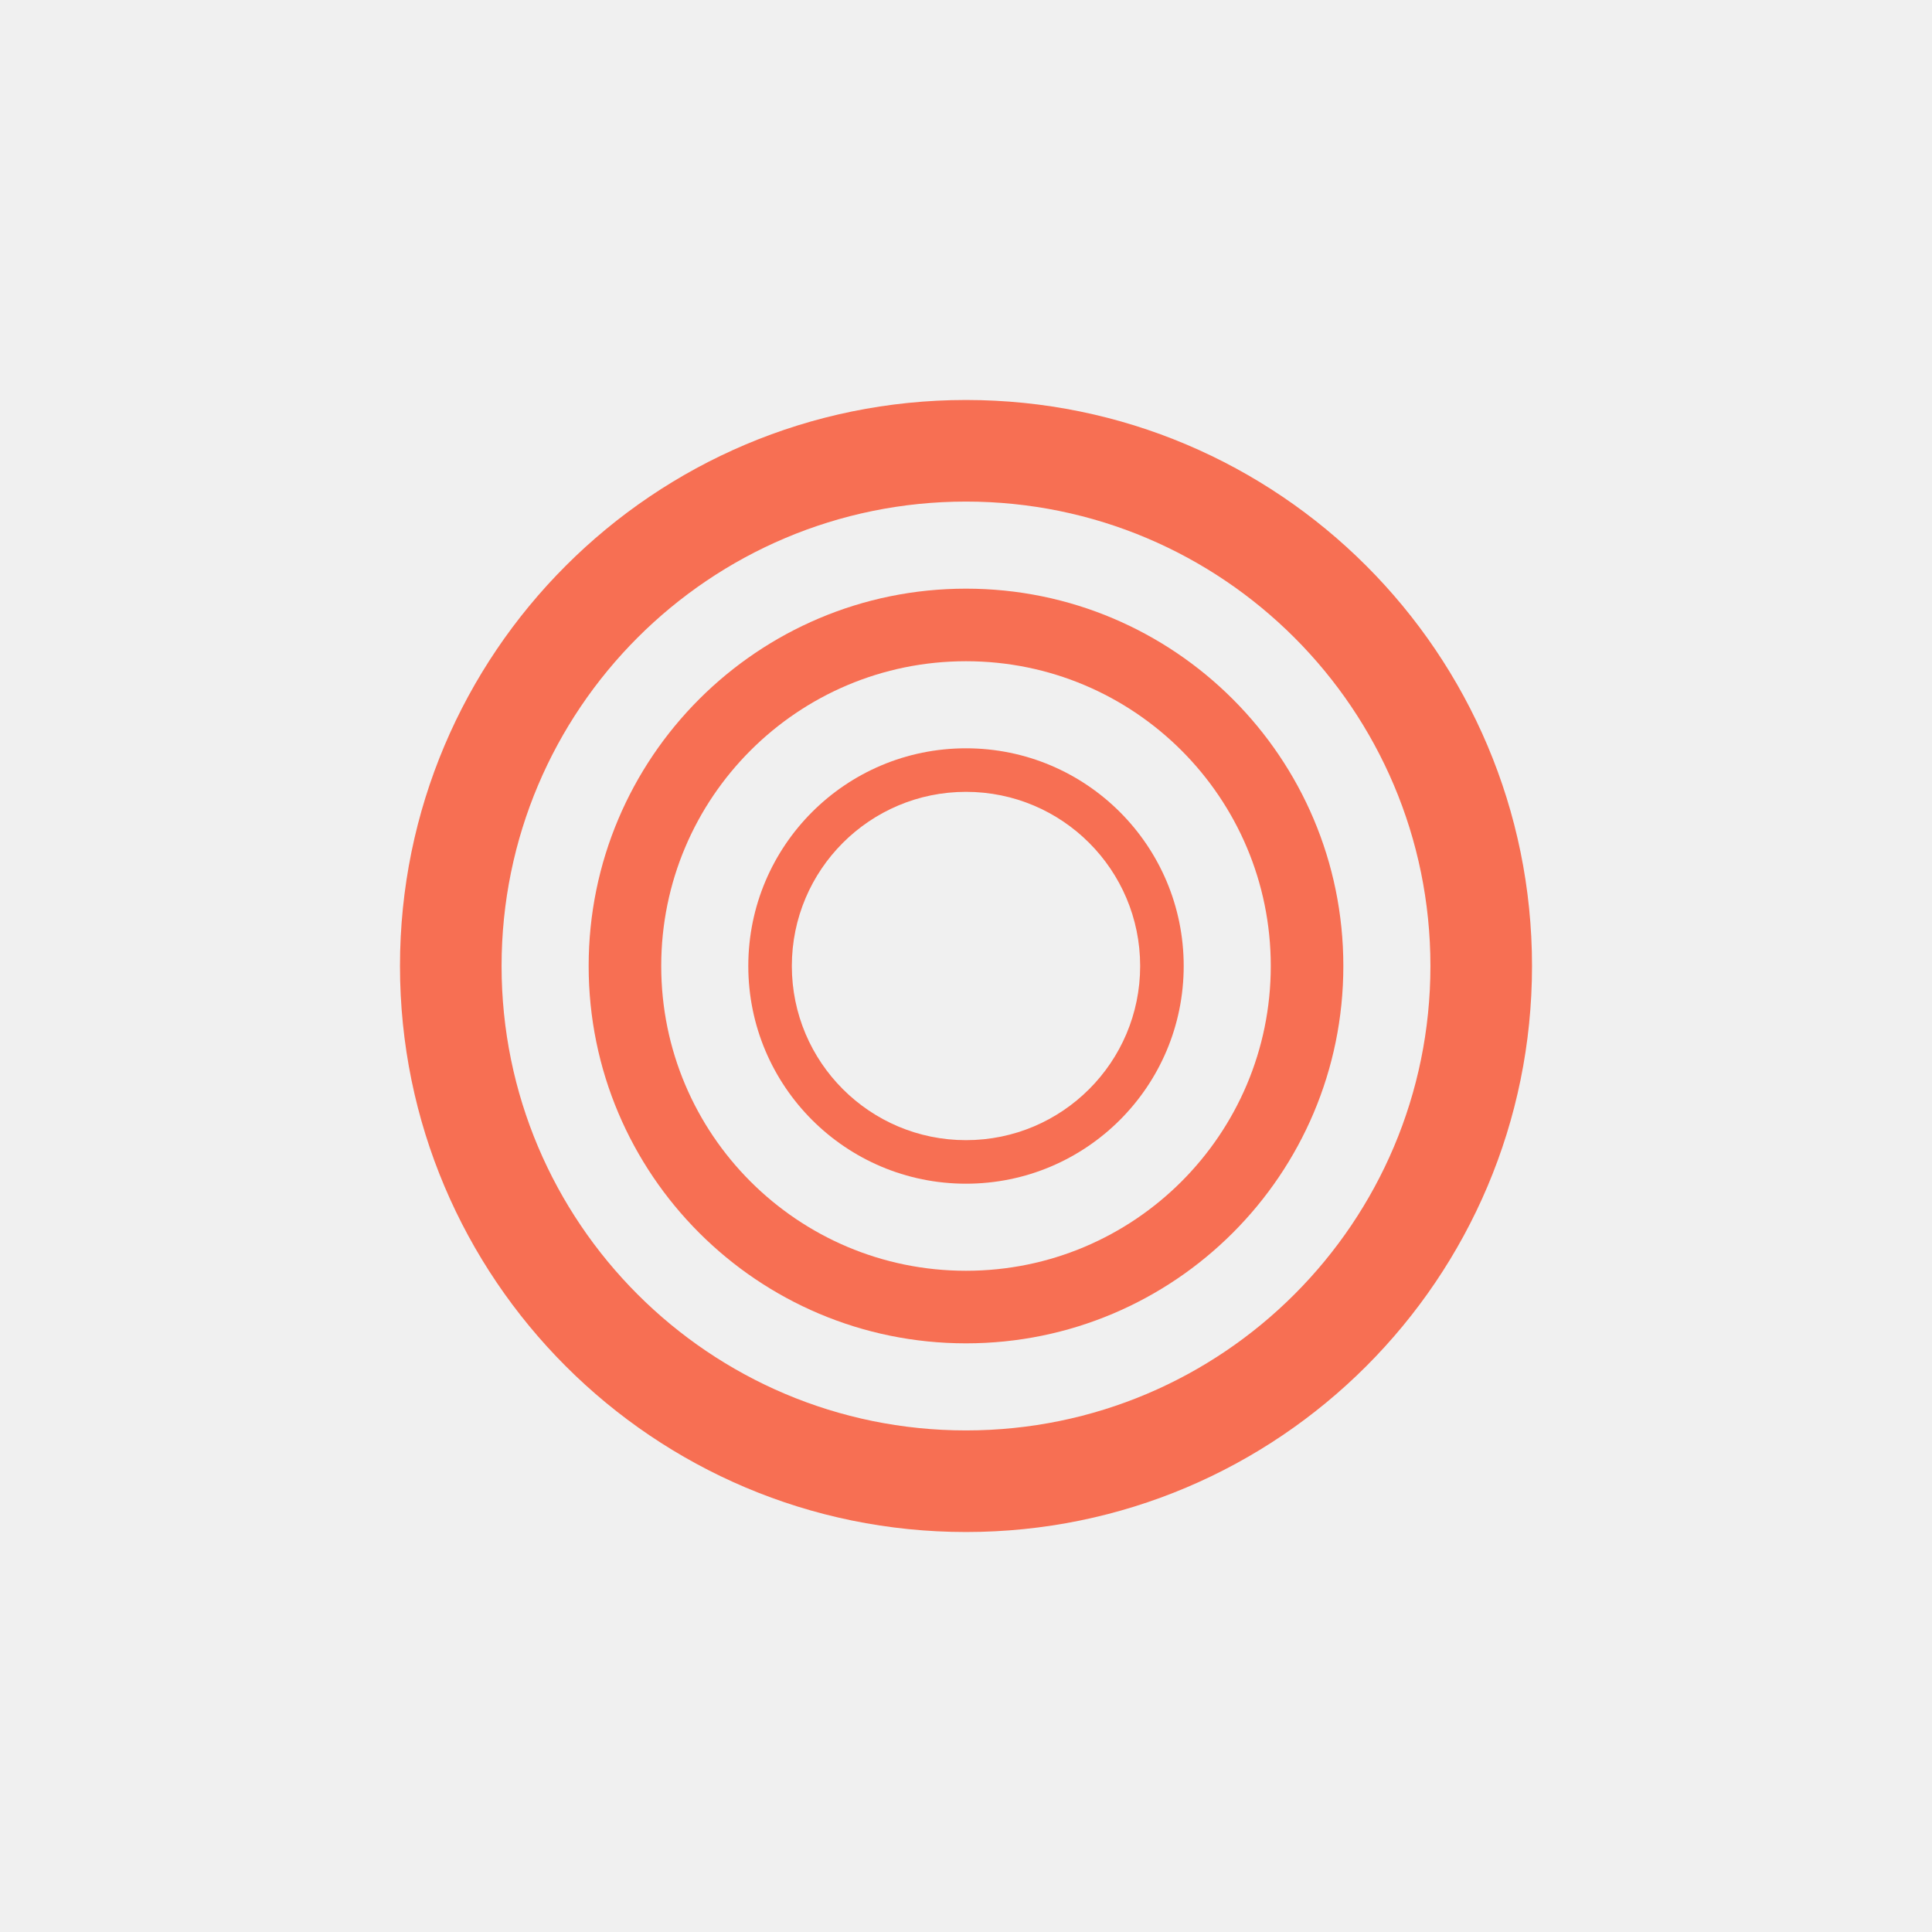
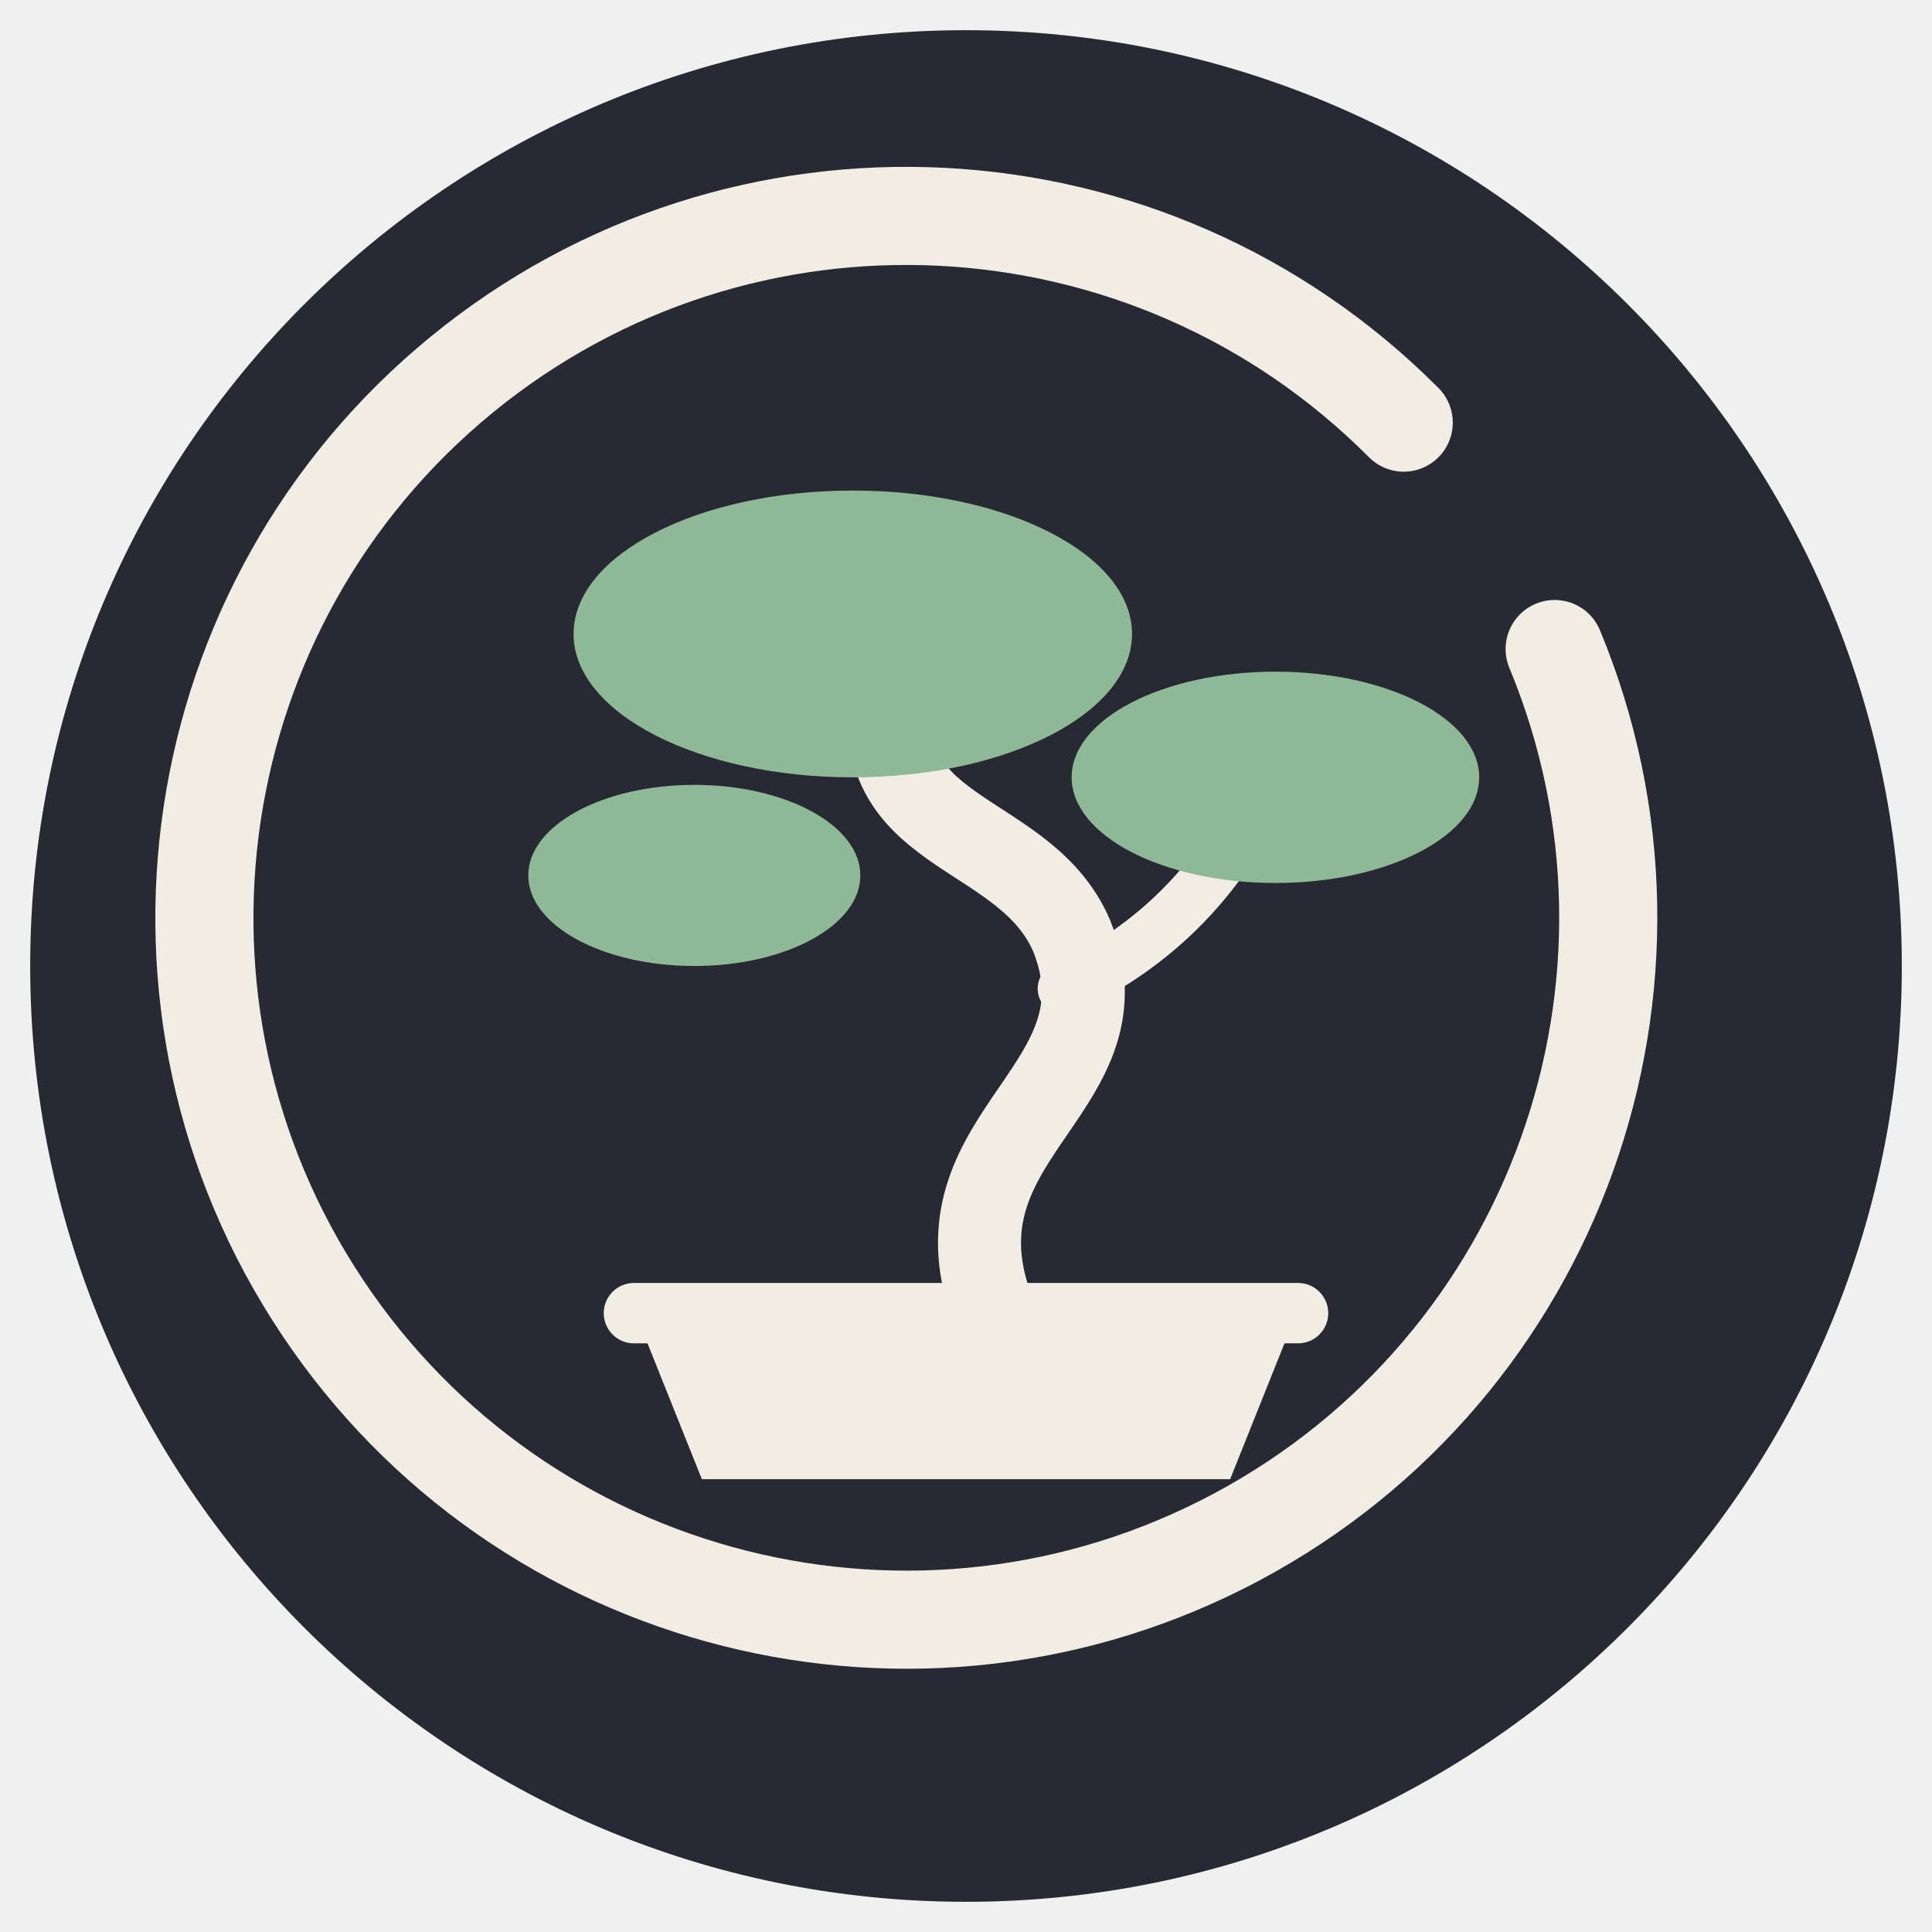
- <svg xmlns="http://www.w3.org/2000/svg" width="1024" height="1024" viewBox="0 0 1024 1024" fill="none">
-   <g clip-path="url(#clip0_109_1042)">
-     <path fill-rule="evenodd" clip-rule="evenodd" d="M512 627.385C575.725 627.385 627.385 575.725 627.385 512C627.385 448.275 575.725 396.615 512 396.615C448.275 396.615 396.615 448.275 396.615 512C396.615 575.725 448.275 627.385 512 627.385ZM604.308 512C604.308 562.98 562.98 604.308 512 604.308C461.02 604.308 419.692 562.98 419.692 512C419.692 461.02 461.02 419.692 512 419.692C562.98 419.692 604.308 461.02 604.308 512Z" fill="#F76F53" />
-     <path fill-rule="evenodd" clip-rule="evenodd" d="M712 512C712 622.457 622.457 712 512 712C401.543 712 312 622.457 312 512C312 401.543 401.543 312 512 312C622.457 312 712 401.543 712 512ZM512 673.538C601.215 673.538 673.538 601.215 673.538 512C673.538 422.785 601.215 350.462 512 350.462C422.785 350.462 350.462 422.785 350.462 512C350.462 601.215 422.785 673.538 512 673.538Z" fill="#F76F53" />
-     <path fill-rule="evenodd" clip-rule="evenodd" d="M812 512C812 677.685 677.685 812 512 812C346.315 812 212 677.685 212 512C212 346.315 346.315 212 512 212C677.685 212 812 346.315 812 512ZM512 758.154C647.947 758.154 758.154 647.947 758.154 512C758.154 376.053 647.947 265.846 512 265.846C376.053 265.846 265.846 376.053 265.846 512C265.846 647.947 376.053 758.154 512 758.154Z" fill="#F76F53" />
-   </g>
-   <defs>
-     <clipPath id="clip0_109_1042">
-       <rect width="1024" height="1024" fill="white" />
-     </clipPath>
-   </defs>
+ <svg xmlns="http://www.w3.org/2000/svg" viewBox="0 0 512 512">
+   <circle cx="256" cy="256" r="248" fill="#282A33" />
+   <path d="M 372 112 A 186 186 0 1 0 412 172" fill="none" stroke="#F2EDE4" stroke-width="26" stroke-linecap="round" />
+   <path d="M 170 352 H 342 L 326 392 H 186 Z" fill="#F2EDE4" />
+   <rect x="160" y="340" width="192" height="16" rx="8" fill="#F2EDE4" />
+   <path d="M 262 344 C 248 300 300 288 284 248 C 272 220 232 222 236 186" fill="none" stroke="#F2EDE4" stroke-width="22" stroke-linecap="round" />
+   <path d="M 282 262 C 304 252 320 236 330 218" fill="none" stroke="#F2EDE4" stroke-width="14" stroke-linecap="round" />
+   <ellipse cx="226" cy="168" rx="74" ry="38" fill="#8FB996" />
+   <ellipse cx="338" cy="206" rx="54" ry="28" fill="#8FB996" />
+   <ellipse cx="184" cy="232" rx="44" ry="24" fill="#8FB996" />
</svg>
